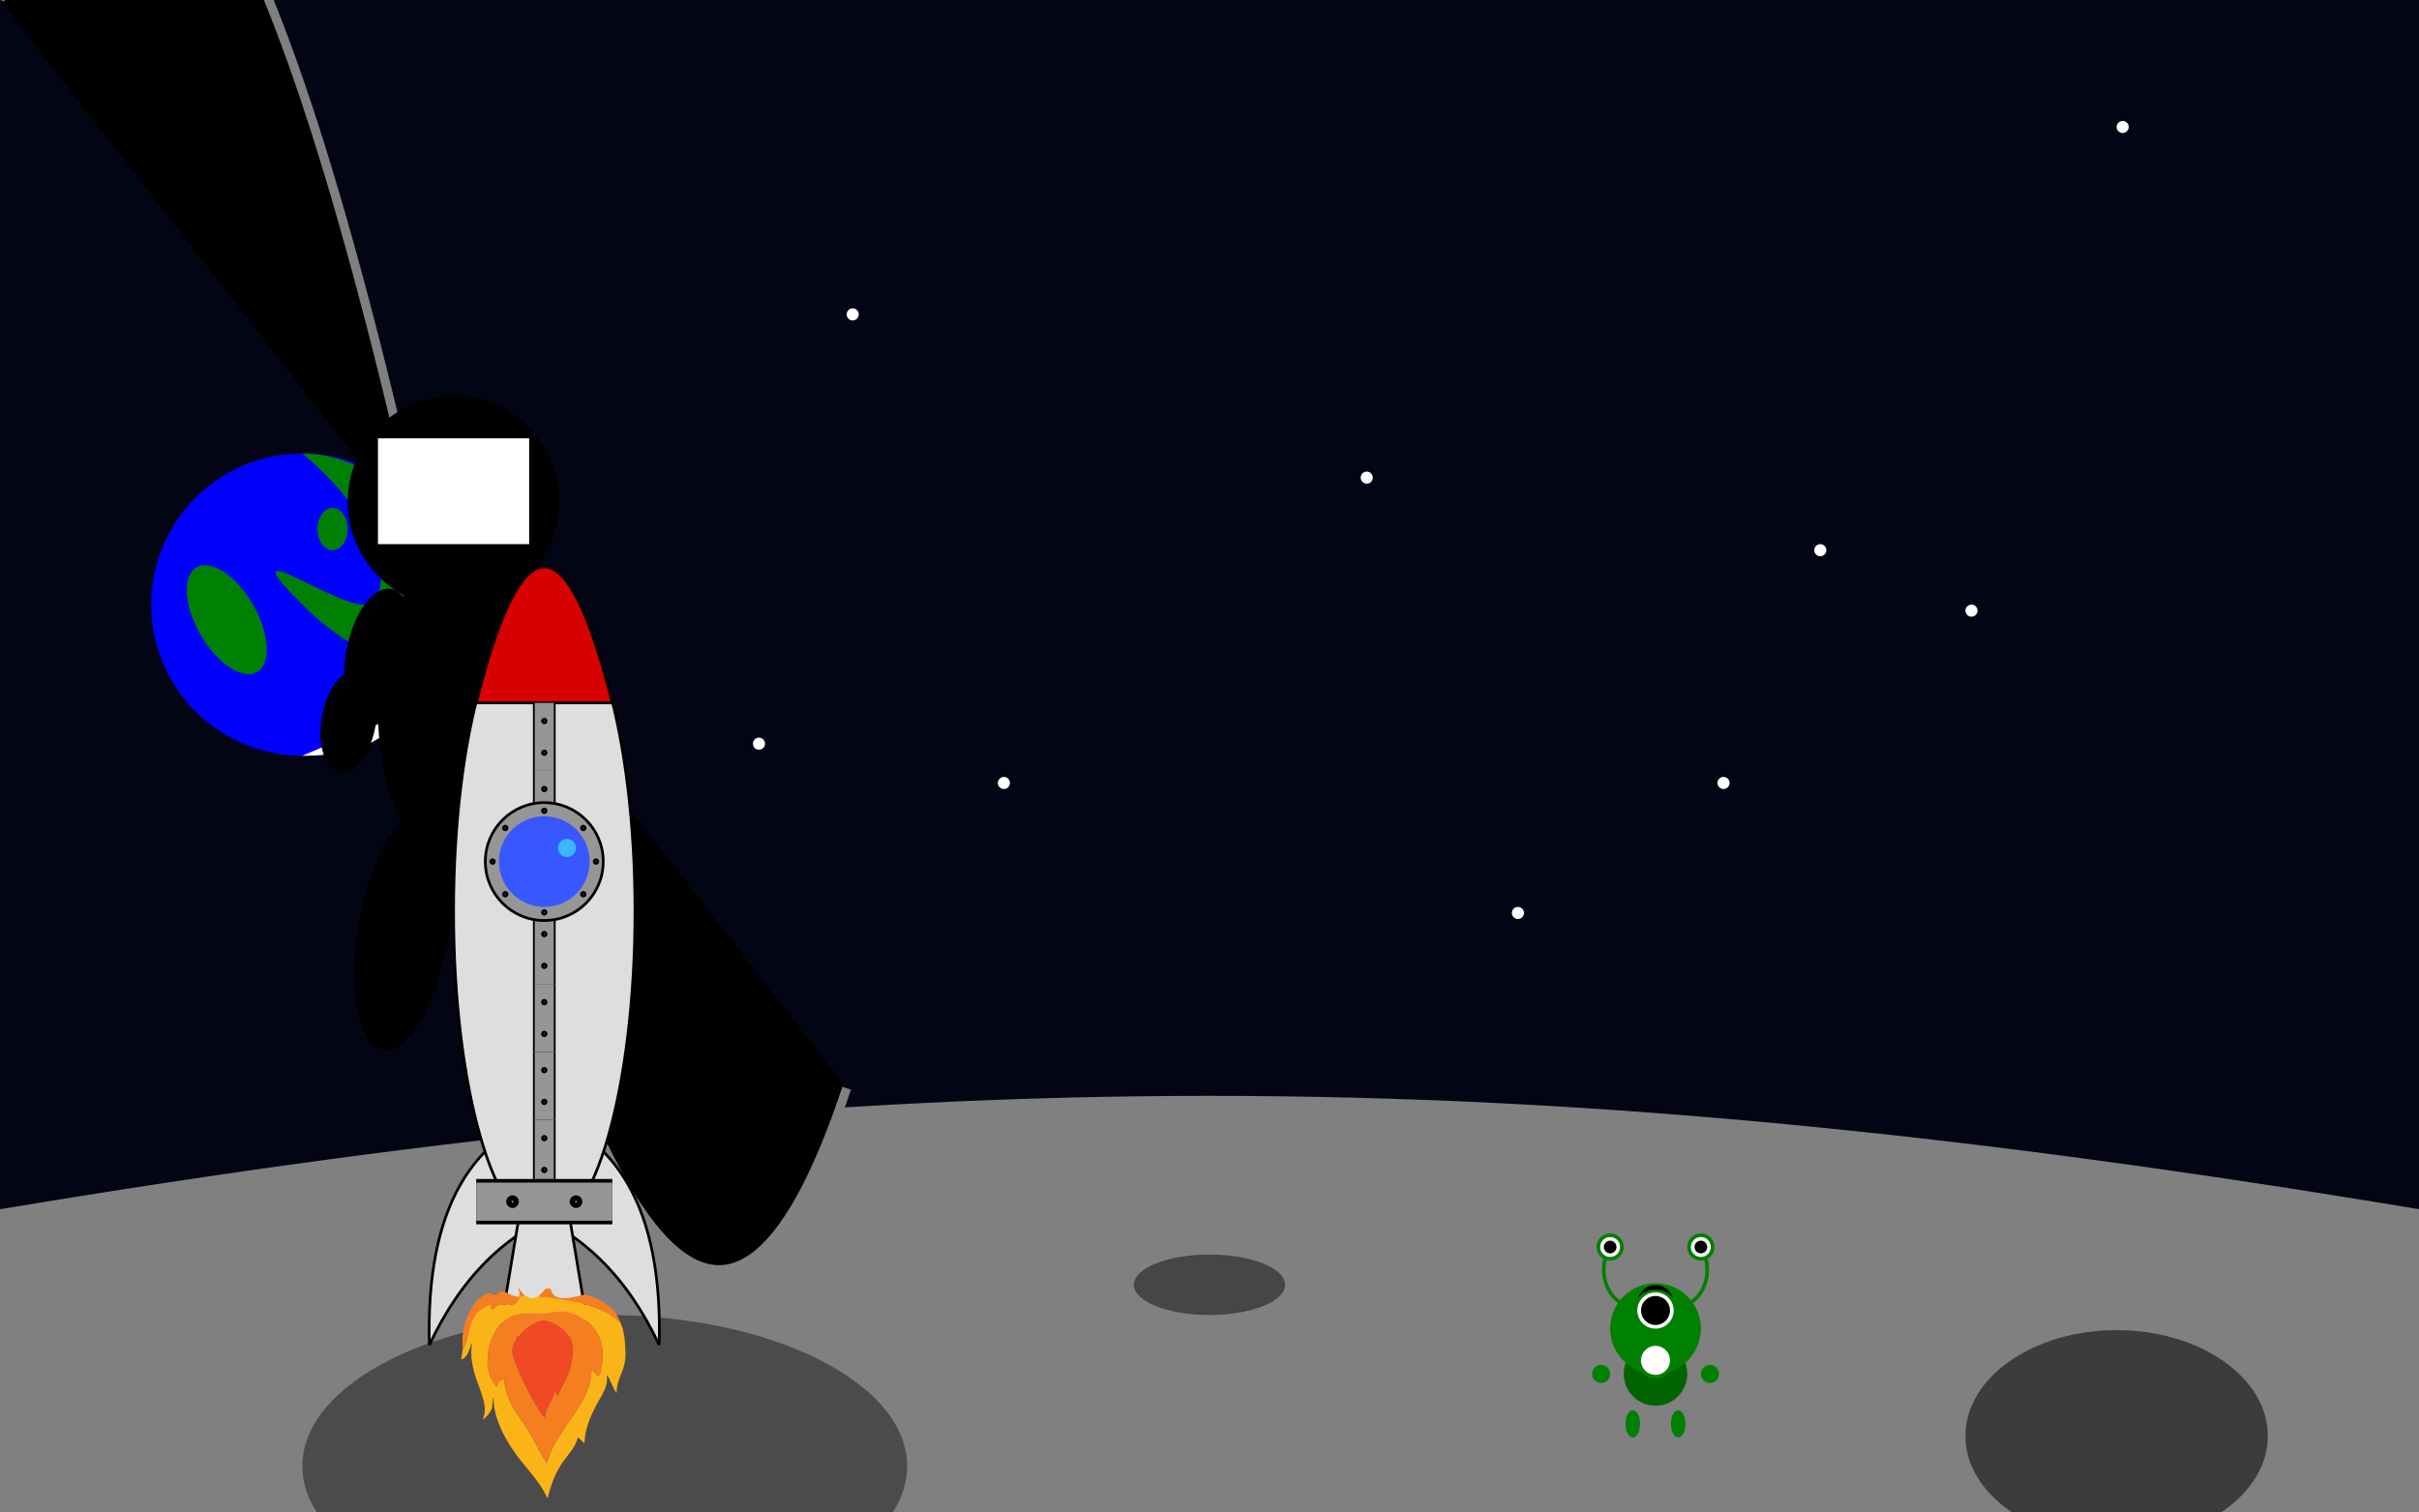
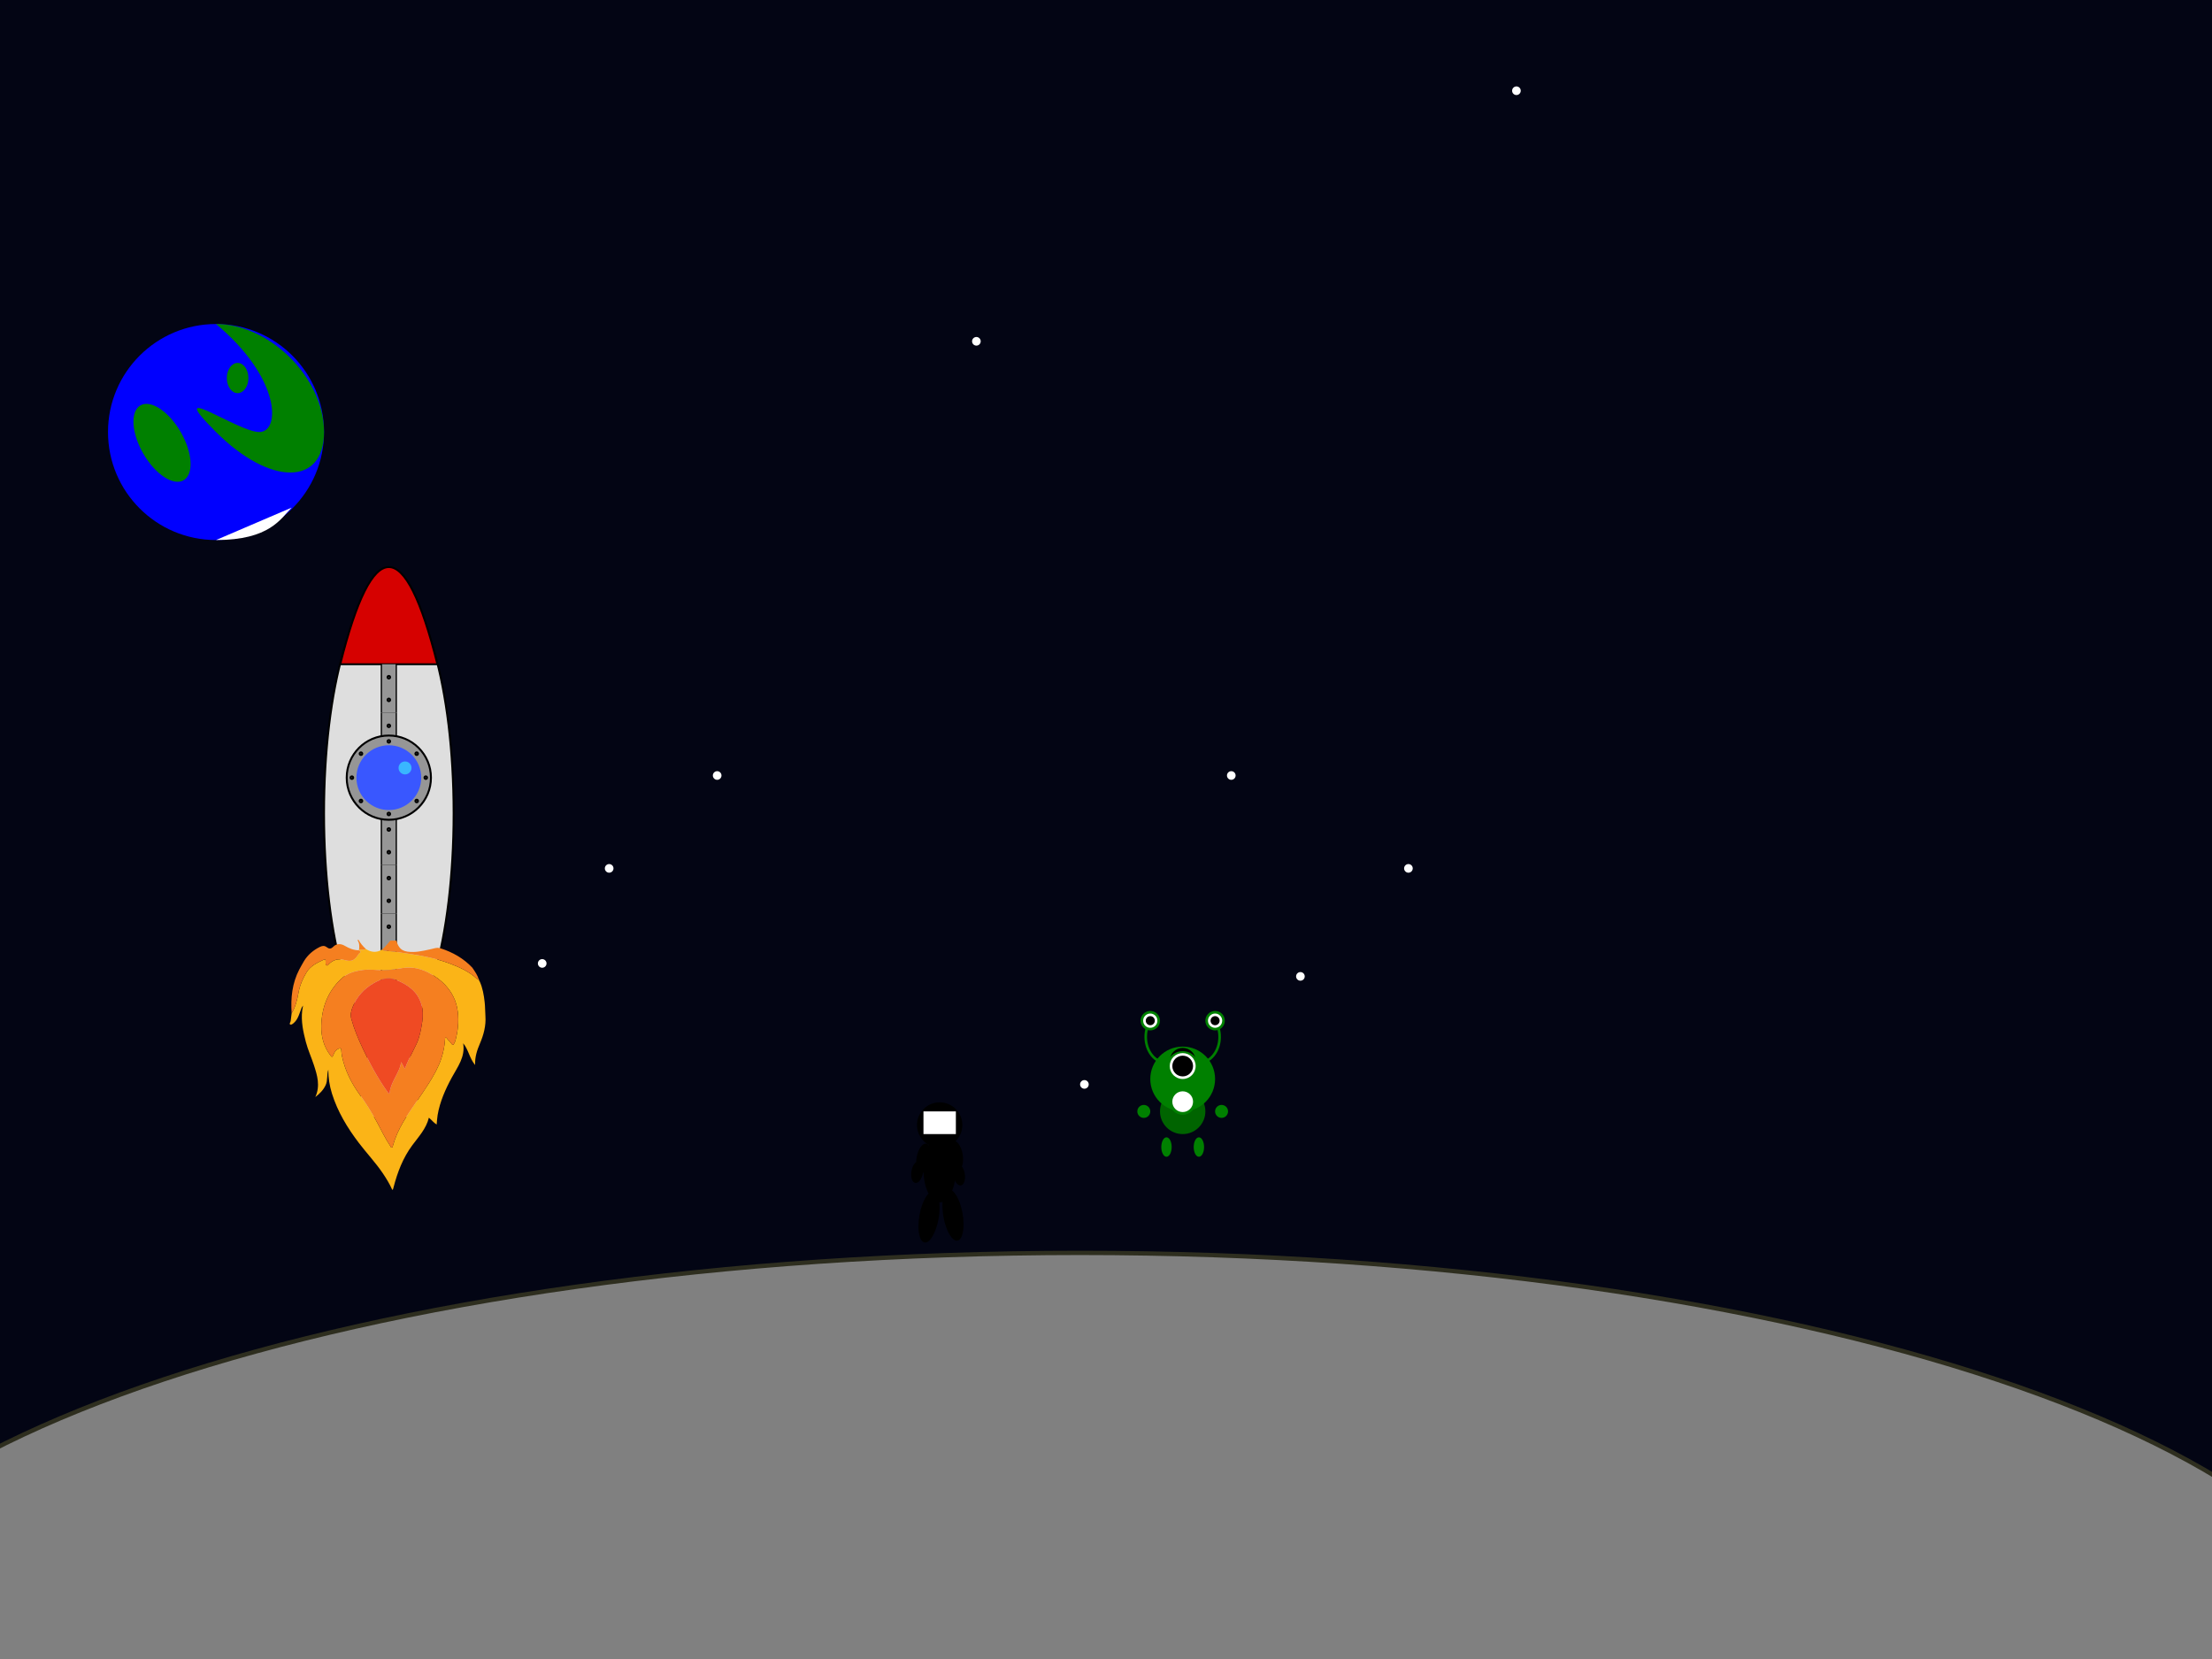
- <svg xmlns="http://www.w3.org/2000/svg" xmlns:xlink="http://www.w3.org/1999/xlink" width="800" height="500">
+ <svg xmlns="http://www.w3.org/2000/svg" xmlns:xlink="http://www.w3.org/1999/xlink" width="1024" height="768">
  <defs>
    <g id="astronaute">
      <ellipse transform="rotate(10)" cx="185" cy="280" rx="15" ry="40" />
      <ellipse cx="150" cy="166" rx="35" ry="35" />
      <ellipse transform="rotate(10)" cx="161.2" cy="192.4" rx="11" ry="23" />
      <ellipse cx="155" cy="215" rx="9" ry="17" transform="rotate(10)" />
      <ellipse cx="150" cy="235" rx="25" ry="50.5" />
      <ellipse cx="135" cy="240" rx="11" ry="23" transform="rotate(-10)" />
      <ellipse cx="135" cy="270" rx="9" ry="17" transform="rotate(-10)" />
      <ellipse cx="115" cy="330" rx="15" ry="40" transform="rotate(-10)" />
      <rect x="125" y="145" width="50" height="35" fill="rgb(255,255,255)" />
    </g>
    <g id="moonGround">
      <ellipse cx="500" cy="780" rx="600" ry="200" style="fill:grey;stroke:#2e2e1f;stroke-width:2" />
    </g>
    <circle id="stars" cy="2" cx="2" r="2" style="fill: white" />
    <g id="earth">
      <circle cy="50" cx="50" r="50" style="fill: blue" />
      <path d="M 50 0 C 75 0 100 25 100 50 S 75 75 50 50 S 60 50 70 50 S 80 25 50 0" style="fill: green" />
      <path d="M 50 100 C 75 100 80 90 85 85" style="fill: white" />
      <ellipse cy="25" cx="60" rx="5" ry="7" style="fill: green" />
      <ellipse cy="55" cx="25" rx="10" ry="20" style="fill: green" transform="rotate(-30,25,55)" />
    </g>
    <g id="moon">
      <circle cy="30" cx="30" r="30" style="fill: grey" />
      <circle cy="20" cx="20" r="5" style="fill: rgb(60, 60, 60)" />
      <circle cy="50" cx="25" r="5" style="fill: rgb(70, 70, 70)" />
      <circle cy="30" cx="50" r="5" style="fill: rgb(75, 75, 75)" />
      <circle cy="30" cx="40" r="10" style="fill: rgb(100, 100, 100)" />
      <circle cy="10" cx="30" r="5" style="fill: rgb(100, 100, 100)" />
      <circle cy="40" cx="10" r="5" style="fill: rgb(100, 100, 100)" />
-     </g>
-     <g id="moonZoom">
-       <path transform="translate(0,-100)" fill="grey" d="M0 500 c 300 -50, 500 -50, 800 0             l 0,500 l -800,0 l 0-500" />
-       <ellipse cx="200" cy="485" rx="100" ry="50" fill="rgb(75,75,75)" />
-       <ellipse cx="400" cy="425" rx="25" ry="10" fill="rgb(70,70,70)" />
-       <ellipse cx="700" cy="475" rx="50" ry="35" fill="rgb(60,60,60)" />
    </g>
    <g id="fusé">
      <rect x="0" y="0" width="20" height="40" fill="grey" />
    </g>
    <g id="antenne_alien">
      <path d="M 200 160 a 20 25 0 0 0 50 50" style="fill: none; stroke: green; stroke-width: 4px; stroke-line join: bevel" />
      <circle cy="160" cx="200" r="15" style="fill: green" />
      <circle cy="160" cx="200" r="11" style="fill: white" />
      <circle cy="160" cx="200" r="7" />
    </g>
    <g id="head_alien">
      <circle cy="250" cx="250" r="50" style="fill: green" />
      <use transform="matrix(1,0,0,1,0,0)" xlink:href="#antenne_alien" />
      <use xlink:href="#antenne_alien" transform="translate(500) scale(-1,1) matrix(1,0,0,1,0,0)" />
      <use transform="matrix(1,0,0,1,0,0)" xlink:href="#mouth_alien" />
      <circle cy="222" cx="250" r="20" />
      <circle cy="232" cx="250" r="25" style="fill: green" />
      <circle cy="230" cx="250" r="20" style="fill: white" />
      <circle cy="230" cx="250" r="16" />
    </g>
    <g id="mouth_alien">
      <circle cy="285" cx="250" r="20" style="fill: green" />
      <circle cy="285" cx="250" r="16" style="fill: white" />
    </g>
    <g id="body_alien">
      <use xlink:href="#foot_alien" transform="translate(-25,15) matrix(1,0,0,1,0,0)" />
      <use xlink:href="#foot_alien" transform="translate(25,15) matrix(1,0,0,1,0,0)" />
      <use xlink:href="#hand_alien" transform="translate(10,-50) matrix(1,0,0,1,0,0)" />
      <use xlink:href="#hand_alien" transform="translate(-110,-50) matrix(1,0,0,1,0,0)" />
      <ellipse cx="250" cy="300" rx="35" ry="35" fill="darkgreen" />
    </g>
    <g id="foot_alien">
      <ellipse cx="250" cy="340" rx="8" ry="15" fill="green" />
    </g>
    <g id="hand_alien">
      <circle cx="300" cy="350" r="10" fill="green" />
    </g>
    <g id="alien">
      <use xlink:href="#body_alien" transform="translate(-25,15) matrix(1,0,0,1,0,0)" />
      <use xlink:href="#head_alien" transform="translate(-25,15) matrix(1,0,0,1,0,0)" />
      <use xlink:href="#mouth_alien" transform="translate(-25,15) matrix(1,0,0,1,0,0)" />
    </g>
    <g id="space">
      <rect x="0" y="0" width="1024" height="768" style="fill:rgb(03,5,20); stroke:none" />
    </g>
    <g id="Surprisebubble">
      <ellipse rx="50" ry="30" cx="100" cy="100" style="fill:white" />
      <text x="60" y="100">SURPRISE </text>
    </g>
    <g id="AhBubble">
      <ellipse rx="50" ry="30" cx="100" cy="100" style="fill:white" />
      <text x="60" y="100"> AH </text>
    </g>
    <g id="fire">
      <g>
        <path fill-rule="evenodd" clip-rule="evenodd" fill="#FBB417" d="M159.83,485.671c-4.659-10.22-6.479-21.151-7.72-32.165       c-0.792-7.04-0.653-14.185-1.155-21.239c-1.071-15.067,2.69-28.958,8.483-42.565c4.359-10.24,7.958-20.688,7.379-33.102       c8.755,10.219,10.061,23.481,18.46,33.537c-3.478-21.143,8.616-36.418,17.495-52.769c9.958-18.337,18.387-37.253,21.939-57.99       c0.801-4.679,0.976-9.466,1.479-14.619c4.574,2.736,7.657,6.966,12,10.546c4.211-17.13,15.825-29.321,25.646-42.608       c14.431-19.524,22.894-41.688,28.894-64.955c0.268-1.039,0.54-2.081,0.882-3.096c0.072-0.215,0.458-0.326,1.066-0.727       c4.075,9.182,9.239,17.679,14.84,25.924c11.113,16.356,24.713,30.744,36.662,46.436c17.744,23.304,32.793,48.118,41.592,76.285       c3.732,11.947,5.674,24.226,5.568,36.85c2.705-7.705,0.639-16.26,4.09-23.738c3.391-7.345,8.859-13.029,15.99-18.558       c-7.92,17.446-2.986,33.413,2.15,49.214c3.941,12.116,9.328,23.748,12.543,36.123c4.074,15.688,7.443,31.473,5.596,47.854       c-0.262,2.323-0.756,4.62-1.32,8.003c2.395-2.977,3.027-5.658,3.93-8.144c1.627-4.489,3.172-9.02,5.637-13.119       c1.174-1.952,2.699-3.787,4.4-5.301c1.678-1.492,4.055-3.674,5.979-2.529c1.686,1.003-0.674,3.458-0.887,5.347       c-0.447,3.969-0.982,7.93-1.48,11.894c-5.982,9.725-8.568,20.645-10.582,31.644c-2.084,11.38-6.469,21.787-12.422,31.493       c-6.227,10.151-16.719,14.946-27.041,19.736c-1.604,0.743-2.295-0.163-2.346-1.704c-0.045-1.387-0.041-2.776-0.037-4.166       c0.002-1.342-0.521-2.502-1.658-3.116c-1.553-0.838-2.166,0.752-2.932,1.544c-6.924,7.171-15.01,9.365-24.729,6.682       c-10.463-2.89-14.545-1.143-20.73,7.75c-0.615,0.885-1.064,2.019-1.898,2.596c-3.682,2.553-1.568,3.649,1.055,4.701       c-0.252,0.384-0.504,0.769-0.756,1.152c-3.516-0.027-7.105-0.975-10.471,0.852c-8.105-5.273-16.391-6.051-24.908-0.987       c-1.73-1.487-3.945-1.678-6.004-1.836c-13.136-1.007-26.147-3.199-39.131-5.124c-19.97-2.96-39.779-7.212-58.833-14.31       c-15.456-5.758-30.343-12.457-42.617-23.858c-0.818-0.761-1.643-1.417-2.86-1.072c0,0,0.102-0.016,0.103-0.018       c0.146-0.853,0.037-1.593-0.87-1.982l0.056,0.051C160.18,486.216,160.005,485.944,159.83,485.671z M404.242,416.88       c0.275-16.697-3.842-31.912-14.025-45.333c-2.064-2.721-3.074-3.532-4.537,0.394c-1.68,4.512-4.008,8.657-9.209,10.184       c-1.971,0.578-2.871,0.305-3.037-1.899c-0.238-3.209-0.445-6.451-1.082-9.594c-4.514-22.25-14.615-42.045-27.762-60.237       c-9.824-13.594-18.574-27.777-26.541-42.484c-6.639-12.253-12.59-24.891-20.401-36.483c-0.552-0.819-0.829-2.274-2.139-2.163       c-1.612,0.137-1.457,1.655-1.783,2.821c-3.588,12.824-9.083,24.817-15.776,36.303c-12.058,20.689-26.928,39.51-39.581,59.807       c-7.646,12.266-14.853,24.739-19.381,38.533c-3.215,9.797-5.24,19.869-5.767,30.204c-0.038,0.735,0.117,1.659-0.854,1.916       c-0.858,0.228-1.527-0.387-1.905-1.01c-1.789-2.945-4.789-4.878-6.629-7.672c-2.686-4.077-3.922-2.79-5.12,0.822       c-0.236,0.711-0.899,1.288-1.098,2.002c-4.163,14.928-5.861,29.961-4.047,45.546c1.936,16.625,8.862,30.516,20.255,42.353       c6.296,6.541,13.693,11.859,21.523,16.383c13.421,7.754,27.927,11.495,43.428,8.973c9.555-1.555,18.995-3.23,28.762-3.32       c10.895-0.101,21.701,1.746,32.688,0.299c12.643-1.665,24.285-4.939,33.707-14.028C394.436,469.417,403.594,444.931,404.242,416.88       z" />
        <path fill-rule="evenodd" clip-rule="evenodd" fill="#F57F20" d="M430.904,516.98c-5.936,9.745-14.277,16.752-24.428,21.822       c-3.729,1.863-7.059,2.331-10.592-0.365c-3.477-2.655-6.387-3.234-10.174,0.676c-5.068,5.229-11.652,5.019-17.854,1.366       c-6.584-3.877-13.447-6.712-21.209-6.856c-2.623-1.052-4.736-2.148-1.055-4.701c0.834-0.577,1.283-1.711,1.898-2.596       c6.186-8.893,10.268-10.64,20.73-7.75c9.719,2.684,17.805,0.489,24.729-6.682c0.766-0.792,1.379-2.382,2.932-1.544       c1.137,0.614,1.66,1.774,1.658,3.116c-0.004,1.39-0.008,2.779,0.037,4.166c0.051,1.541,0.742,2.447,2.346,1.704       c10.322-4.79,20.814-9.585,27.041-19.736c5.953-9.706,10.338-20.113,12.422-31.493c2.014-10.999,4.6-21.919,10.582-31.644       c1.6,23.424-0.715,46.178-11.723,67.396C435.939,508.306,433.359,512.611,430.904,516.98z" />
        <path fill-rule="evenodd" clip-rule="evenodd" fill="#F57F20" d="M288.392,548.491c-4.495-15.458-12.328-17.534-26.333-17.461       c-5.778,0.029-11.586,1.205-17.314,2.229c-5.435,0.973-10.781,2.438-16.171,3.668c-2.904,0.662-5.734,0.592-8.636-0.347       c-18.612-6.02-35.156-15.393-48.705-29.698c-3.99-5.815-8.052-11.593-10.166-18.444c1.216-0.344,2.041,0.313,2.859,1.073       c12.274,11.401,27.162,18.101,42.617,23.858c19.054,7.098,38.863,11.35,58.833,14.31c12.984,1.925,25.996,4.117,39.131,5.124       c2.059,0.158,4.273,0.349,6.004,1.836c-4.732,4.143-8.811,8.894-12.753,13.769C294.638,548.436,291.515,548.463,288.392,548.491z" />
        <path fill-rule="evenodd" clip-rule="evenodd" fill="#F57F20" d="M160.3,486.439c0.907,0.39,1.016,1.13,0.87,1.982       C160.205,488.057,160.319,487.218,160.3,486.439z" />
        <path fill-rule="evenodd" clip-rule="evenodd" fill="#F57F20" d="M159.83,485.671c0.175,0.272,0.351,0.545,0.526,0.818       C160.18,486.217,160.005,485.944,159.83,485.671z" />
        <path fill-rule="evenodd" clip-rule="evenodd" fill="#F57F20" d="M345.893,534.775c-0.561,5.071-0.689,10.066,2.539,14.473       c-0.576,0.137-1.152,0.272-1.727,0.41c-2.926-5.349-6.814-9.923-11.283-14.032C338.787,533.8,342.377,534.748,345.893,534.775z" />
        <path fill-rule="evenodd" clip-rule="evenodd" fill="#F57F20" d="M404.242,416.88c-0.648,28.051-9.807,52.538-30.311,72.313       c-9.422,9.089-21.064,12.363-33.707,14.028c-10.986,1.447-21.793-0.399-32.688-0.299c-9.767,0.09-19.207,1.766-28.762,3.32       c-15.501,2.522-30.007-1.219-43.428-8.973c-7.83-4.523-15.228-9.842-21.523-16.383c-11.394-11.837-18.319-25.728-20.255-42.353       c-1.814-15.585-0.116-30.618,4.047-45.546c0.199-0.714,0.862-1.291,1.098-2.002c1.198-3.611,2.434-4.899,5.12-0.822       c1.84,2.794,4.841,4.727,6.629,7.672c0.378,0.623,1.047,1.238,1.905,1.01c0.97-0.257,0.816-1.181,0.854-1.916       c0.527-10.334,2.552-20.407,5.767-30.204c4.528-13.794,11.735-26.267,19.381-38.533c12.652-20.296,27.523-39.117,39.581-59.807       c6.694-11.486,12.188-23.479,15.776-36.303c0.326-1.166,0.171-2.684,1.783-2.821c1.31-0.111,1.587,1.344,2.139,2.163       c7.811,11.593,13.762,24.23,20.401,36.483c7.967,14.708,16.717,28.891,26.541,42.484c13.146,18.192,23.248,37.987,27.762,60.237       c0.637,3.143,0.844,6.385,1.082,9.594c0.166,2.204,1.066,2.477,3.037,1.899c5.201-1.526,7.529-5.671,9.209-10.184       c1.463-3.925,2.473-3.115,4.537-0.394C400.4,384.968,404.518,400.183,404.242,416.88z M275.324,350.771       c-2.128,5.055-3.777,9.467-5.81,13.696c-4.051,8.429-8.553,16.648-12.429,25.154c-4.873,10.695-6.879,22.206-8.648,33.742       c-1.438,9.375-1.135,18.871,1.591,27.771c6.017,19.641,21.565,29.931,39.511,37.085c12.292,4.899,23.623,0.601,34.169-5.541       c14.742-8.585,25.824-20.684,32.186-36.702c2.275-5.732,3.736-11.61,2.041-17.948c-4.227-15.805-10.646-30.78-17.529-45.517       c-11.133-23.843-23.533-47.02-39.043-68.394c-0.42-0.578-0.375-1.622-1.428-1.444c-0.842,0.142-1.299,0.875-1.361,1.662       c-0.611,7.701-4.095,14.351-7.389,21.133c-3.876,7.983-8.846,15.522-10.152,25.778C278.81,357.166,277.231,354.272,275.324,350.771       z" />
        <path fill-rule="evenodd" clip-rule="evenodd" fill="#FEFEFE" d="M288.392,548.491c3.123-0.027,6.246-0.055,9.368-0.083" />
        <path fill-rule="evenodd" clip-rule="evenodd" fill="#EF4A23" d="M275.324,350.771c1.908,3.501,3.486,6.395,5.709,10.473       c1.306-10.256,6.275-17.794,10.152-25.778c3.294-6.783,6.778-13.433,7.389-21.133c0.063-0.786,0.52-1.52,1.361-1.662       c1.053-0.177,1.008,0.867,1.428,1.444c15.51,21.374,27.91,44.551,39.043,68.394c6.883,14.737,13.303,29.712,17.529,45.517       c1.695,6.338,0.234,12.216-2.041,17.948c-6.361,16.019-17.443,28.117-32.186,36.702c-10.547,6.142-21.877,10.44-34.169,5.541       c-17.946-7.154-33.495-17.444-39.511-37.085c-2.726-8.899-3.028-18.396-1.591-27.771c1.769-11.536,3.775-23.047,8.648-33.742       c3.875-8.506,8.377-16.725,12.429-25.154C271.546,360.238,273.196,355.826,275.324,350.771z" />
      </g>
    </g>
    <g id="plaque_métalique">
      <rect width="25" height="75" style="fill:rgb(0,0,0)" />
      <rect width="21" height="75" x="2" style="fill:rgb(150,150,150)" />
      <circle id="point" cx="12.5" r="2" cy="20" style="fill:rgb(150,150,150)" stroke="black" stroke-width="3" />
      <circle id="point" cx="12.5" r="2" cy="55" style="fill:rgb(150,150,150)" stroke="black" stroke-width="3" />
    </g>
    <g id="hublot">
      <circle id="cercle_métalique" cx="0" r="65" cy="250" style="fill:rgb(150,150,150)" stroke="black" stroke-width="3" />
      <circle id="vitre" cx="0" r="50" cy="250" style="fill:rgb(57,87,255)" />
      <circle id="reflet" cx="25" r="10" cy="235" style="fill:rgb(57,182,255)" />
      <circle id="point" cx="0" r="2" cy="194" style="fill:rgb(150,150,150)" stroke="black" stroke-width="3" />
      <circle id="point" cx="-43" r="2" cy="213" style="fill:rgb(150,150,150)" stroke="black" stroke-width="3" />
      <circle id="point" cx="43" r="2" cy="213" style="fill:rgb(150,150,150)" stroke="black" stroke-width="3" />
      <circle id="point" cx="57" r="2" cy="250" style="fill:rgb(150,150,150)" stroke="black" stroke-width="3" />
      <circle id="point" cx="-57" r="2" cy="250" style="fill:rgb(150,150,150)" stroke="black" stroke-width="3" />
      <circle id="point" cx="-43" r="2" cy="286" style="fill:rgb(150,150,150)" stroke="black" stroke-width="3" />
      <circle id="point" cx="43" r="2" cy="286" style="fill:rgb(150,150,150)" stroke="black" stroke-width="3" />
      <circle id="point" cx="0" r="2" cy="306" style="fill:rgb(150,150,150)" stroke="black" stroke-width="3" />
    </g>
    <g id="base">
      <path id="wings" d="M -75 900 q -100 -200 25 -300 l 50 100 q -75 75 -75 200" stroke="black" stroke-width="3" fill="rgb(222,222,222)" transform="rotate(25,50,750)" />
      <path id="wings" d="M -75 900 q -100 -200 25 -300 l 50 100 q -75 75 -75 200" stroke="black" stroke-width="3" fill="rgb(222,222,222)" transform="rotate(-25,-50,750) scale(-1,1)" />
    </g>
    <g id="fusée espace">
      <ellipse cx="0" cy="355" rx="100" ry="350" fill="rgb(222,222,222)" stroke="black" stroke-width="3" />
      <path d="M -75 125 q 75 -300 150 0 l -150 0" style="fill:rgb(214,1,0)" stroke="black" stroke-width="3" />
      <polygon id="propler" points="150,50 250,50 300,350 100,350" style="fill:rgb(222,222,222)" stroke="black" stroke-width="6" transform="scale(0.5,0.5) translate(-200,1300)" />
      <use xlink:href="#plaque_métalique" x="-12.5" y="200" />
      <use xlink:href="#plaque_métalique" x="-12.5" y="125" />
      <use xlink:href="#plaque_métalique" x="-12.5" y="360" />
      <use xlink:href="#plaque_métalique" x="-12.5" y="435" />
      <use xlink:href="#plaque_métalique" x="-12.5" y="510" />
      <use xlink:href="#plaque_métalique" x="-12.5" y="585" />
      <use xlink:href="#plaque_métalique" x="-12.5" y="625" transform=" rotate(-90 2 665)" />
      <use xlink:href="#hublot" x="0" y="50" />
      <use xlink:href="#fire" x="0" y="500" transform="rotate(-180 150 800)" />
    </g>
    <g id="fusée terre">
      <use xlink:href="#base" x="0" y="0" />
      <ellipse cx="0" cy="355" rx="100" ry="350" fill="rgb(222,222,222)" stroke="black" stroke-width="3" />
      <path d="M -75 125 q 75 -300 150 0 l -150 0" style="fill:rgb(214,1,0)" stroke="black" stroke-width="3" />
      <polygon id="propler" points="150,50 250,50 300,350 100,350" style="fill:rgb(222,222,222)" stroke="black" stroke-width="6" transform="scale(0.5,0.5) translate(-200,1300)" />
      <use xlink:href="#plaque_métalique" x="-12.5" y="200" />
      <use xlink:href="#plaque_métalique" x="-12.5" y="125" />
      <use xlink:href="#plaque_métalique" x="-12.5" y="360" />
      <use xlink:href="#plaque_métalique" x="-12.5" y="435" />
      <use xlink:href="#plaque_métalique" x="-12.5" y="510" />
      <use xlink:href="#plaque_métalique" x="-12.5" y="585" />
      <use xlink:href="#plaque_métalique" x="-12.5" y="625" transform="rotate(-90 -325 1000) scale(2,2)" />
      <use xlink:href="#hublot" x="0" y="50" />
      <use xlink:href="#fire" x="0" y="0" transform="rotate(-180 90 550) scale(0.6,0.6)" />
    </g>
    <g id="atterissage">
-       <use xlink:href="#fusée espace" />
+       <use xlink:href="#fusée espace">
+         <animate attributeType="XML" attributeName="y" from="0" to="200" begin="1" dur="4s" />
+       </use>
+     </g>
+     <g id="saut astronaute">
+       <use xlink:href="#astronaute" />
      <animate attributeType="XML" attributeName="y" from="0" to="200" begin="1s" dur="4s" />
-     </g>
-     <g id="alienMoving">
-       <use xlink:href="#alien">
-         <animate attributeType="XML" id="come" attributeName="x" from="0" to="-250" begin="1" dur="1.5s" />
-         <animate attributeType="XML" id="run" attributeName="x" from="-250" to="0" begin="come.end" dur="1.5s" />
-       </use>
    </g>
  </defs>
  <use xlink:href="#space" />
-   <use xlink:href="#moonZoom" />
+   <use transform="scale(0.30)" x="1300" y="1570" xlink:href="#astronaute" />
+   <use xlink:href="#moonGround" />
+   <use xlink:href="#alien" x="1600" y="1400" transform="scale(0.3)" />
  <use xlink:href="#earth" x="50" y="150" />
-   <use xlink:href="#stars" transform="translate(330, 257)" />
+   <use xlink:href="#stars" transform="translate(330, 357)" />
  <use xlink:href="#stars" transform="translate(450, 156)" />
-   <use xlink:href="#stars" transform="translate(249, 244)" />
-   <use xlink:href="#stars" transform="translate(568, 257)" />
-   <use xlink:href="#stars" transform="translate(500, 300)" />
-   <use xlink:href="#stars" transform="translate(650, 200)" />
+   <use xlink:href="#stars" transform="translate(249, 444)" />
+   <use xlink:href="#stars" transform="translate(568, 357)" />
+   <use xlink:href="#stars" transform="translate(500, 500)" />
+   <use xlink:href="#stars" transform="translate(650, 400)" />
  <use xlink:href="#stars" transform="translate(700, 40)" />
-   <use xlink:href="#stars" transform="translate(280, 102)" />
-   <use xlink:href="#stars" transform="translate(600, 180)" />
-   <path id="sortieAstronaute" d="M 0,0 q 60,-180 140,180 t 140,180 s 140,180" stroke="grey" stroke-width="3" />
-   <use xlink:href="#astronaute">
-     <animateMotion begin="1s" dur="6.5s" repeatCount="0">
-       <mpath xlink:href="#sortieAstronaute" />
-     </animateMotion>
-   </use>
-   <use xlink:href="#fusée terre" x="600" y="650" transform="scale(0.3)" />
-   <use xlink:href="#alienMoving" x="1600" y="1200" transform="scale(0.3)" />
+   <use xlink:href="#stars" transform="translate(280, 400)" />
+   <use xlink:href="#stars" transform="translate(600, 450)" />
+   <use xlink:href="#atterissage" x="600" y="900" transform="scale(0.3)" />
</svg>
